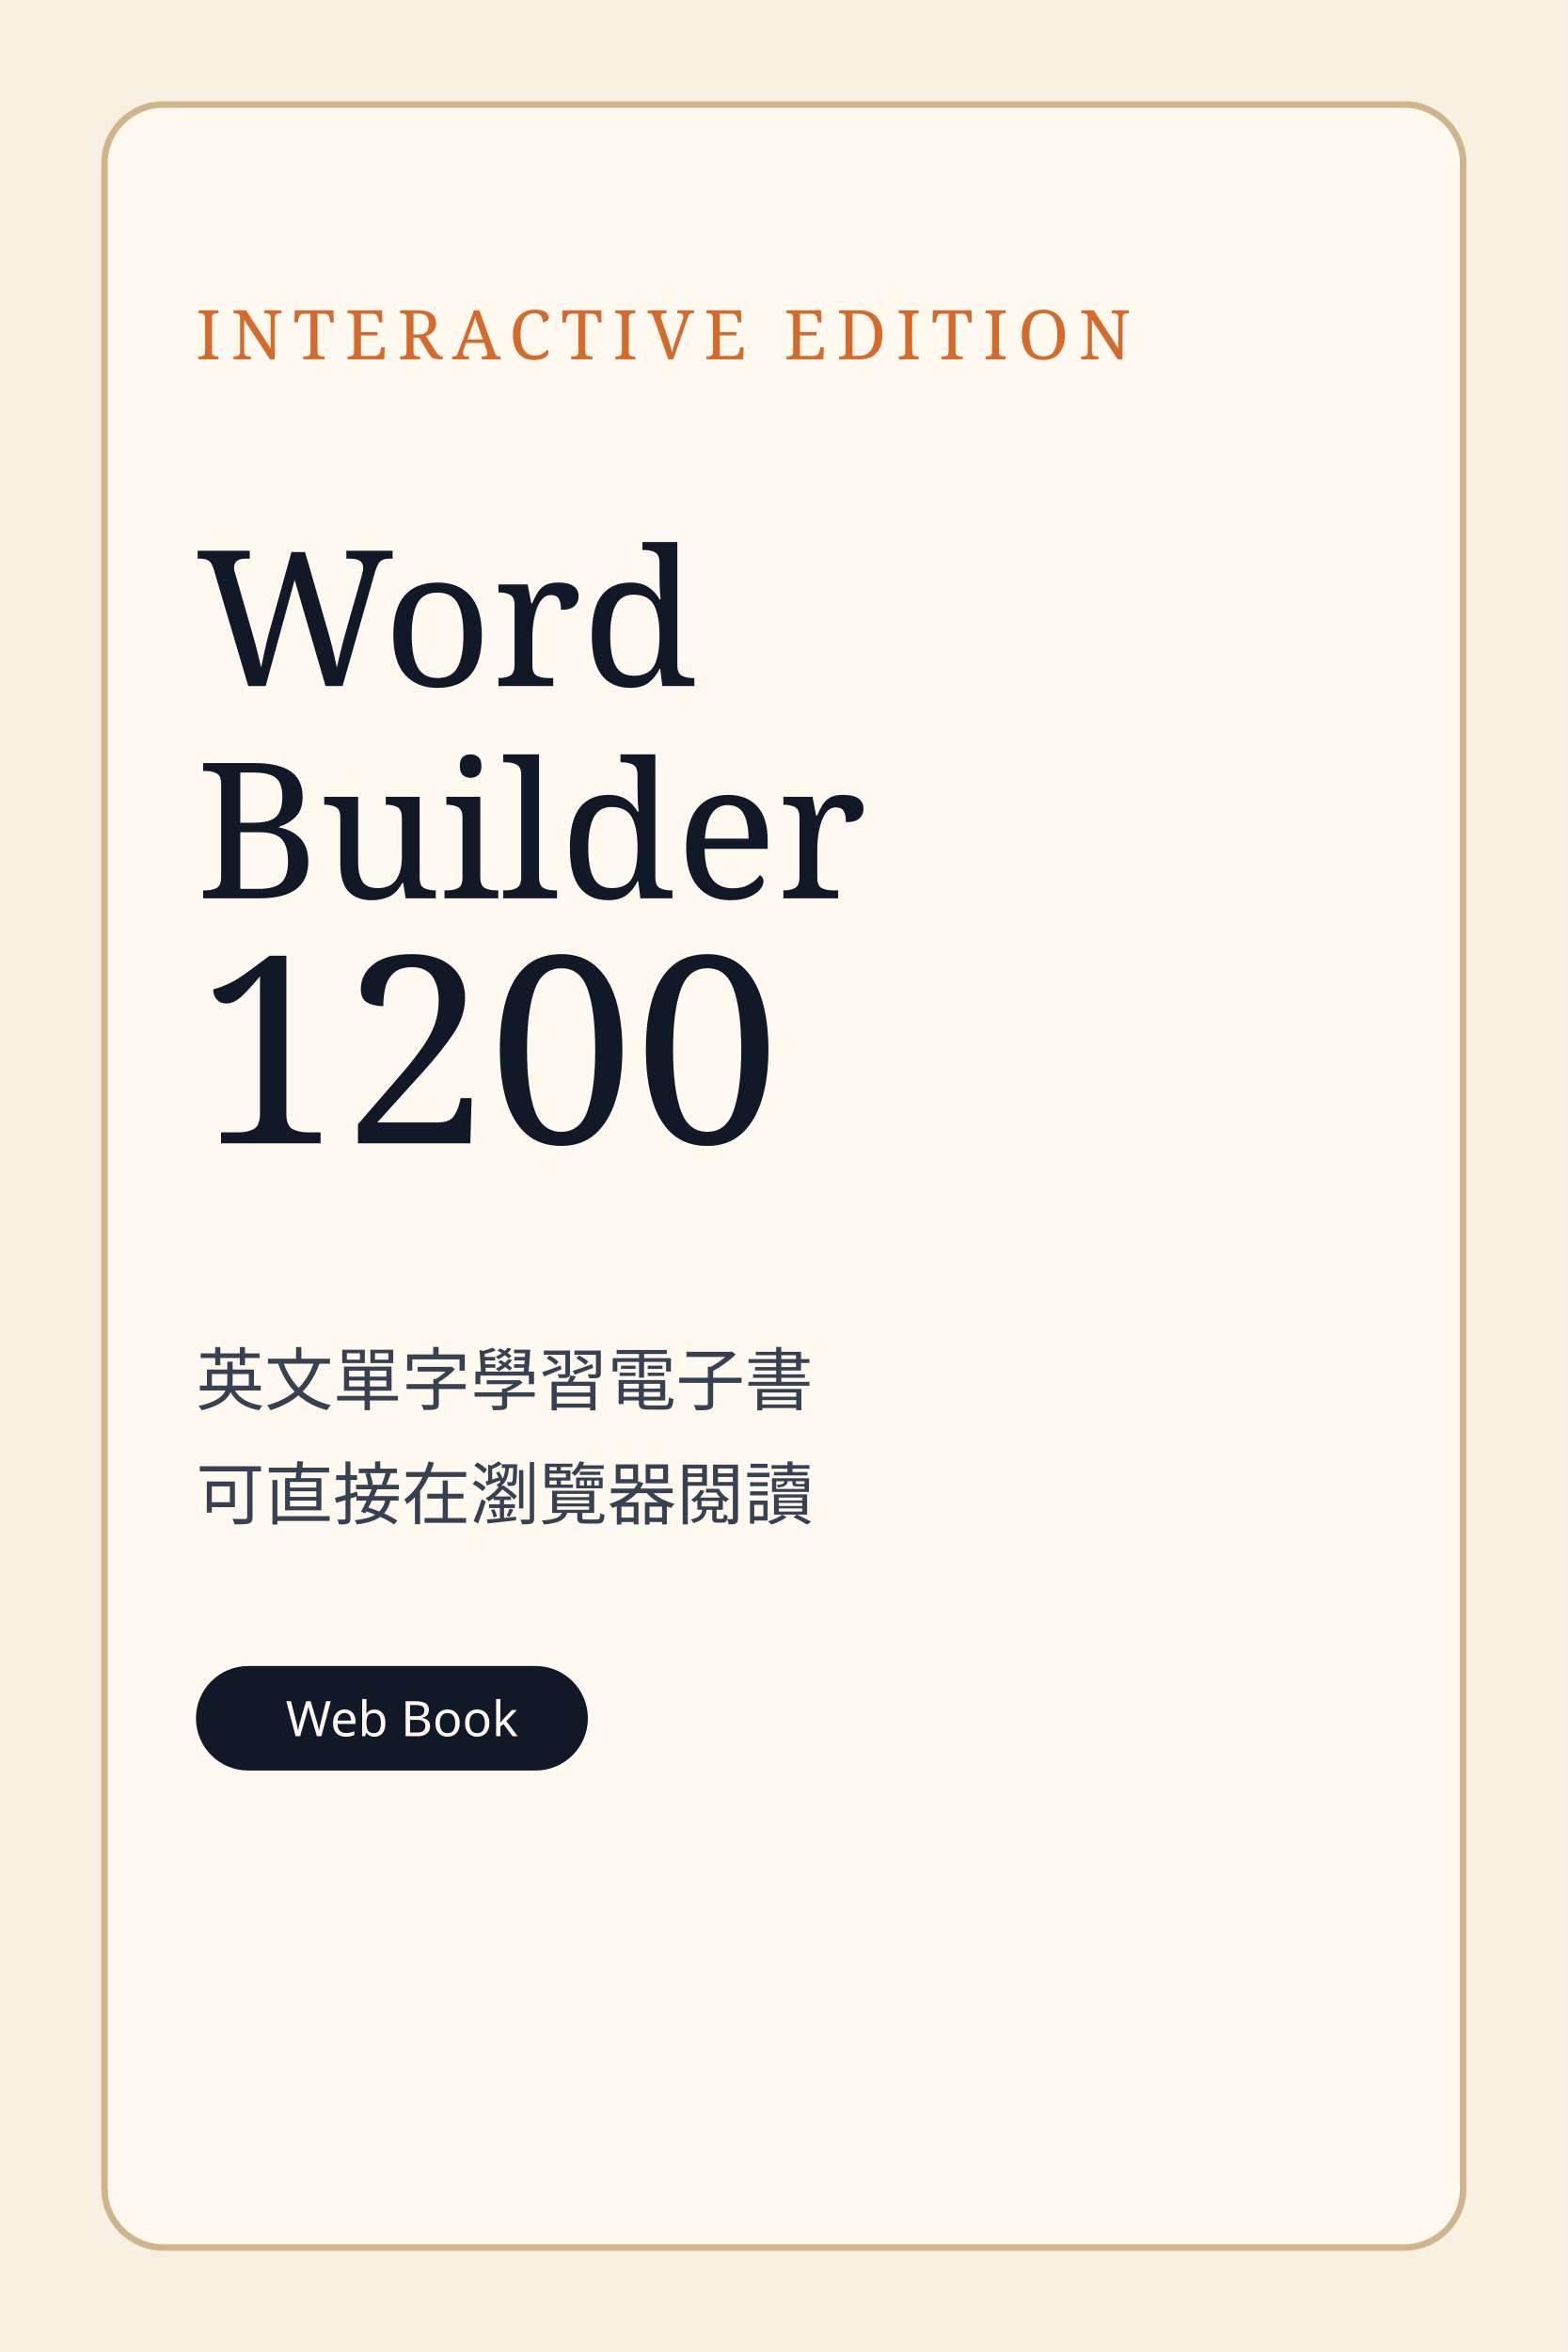
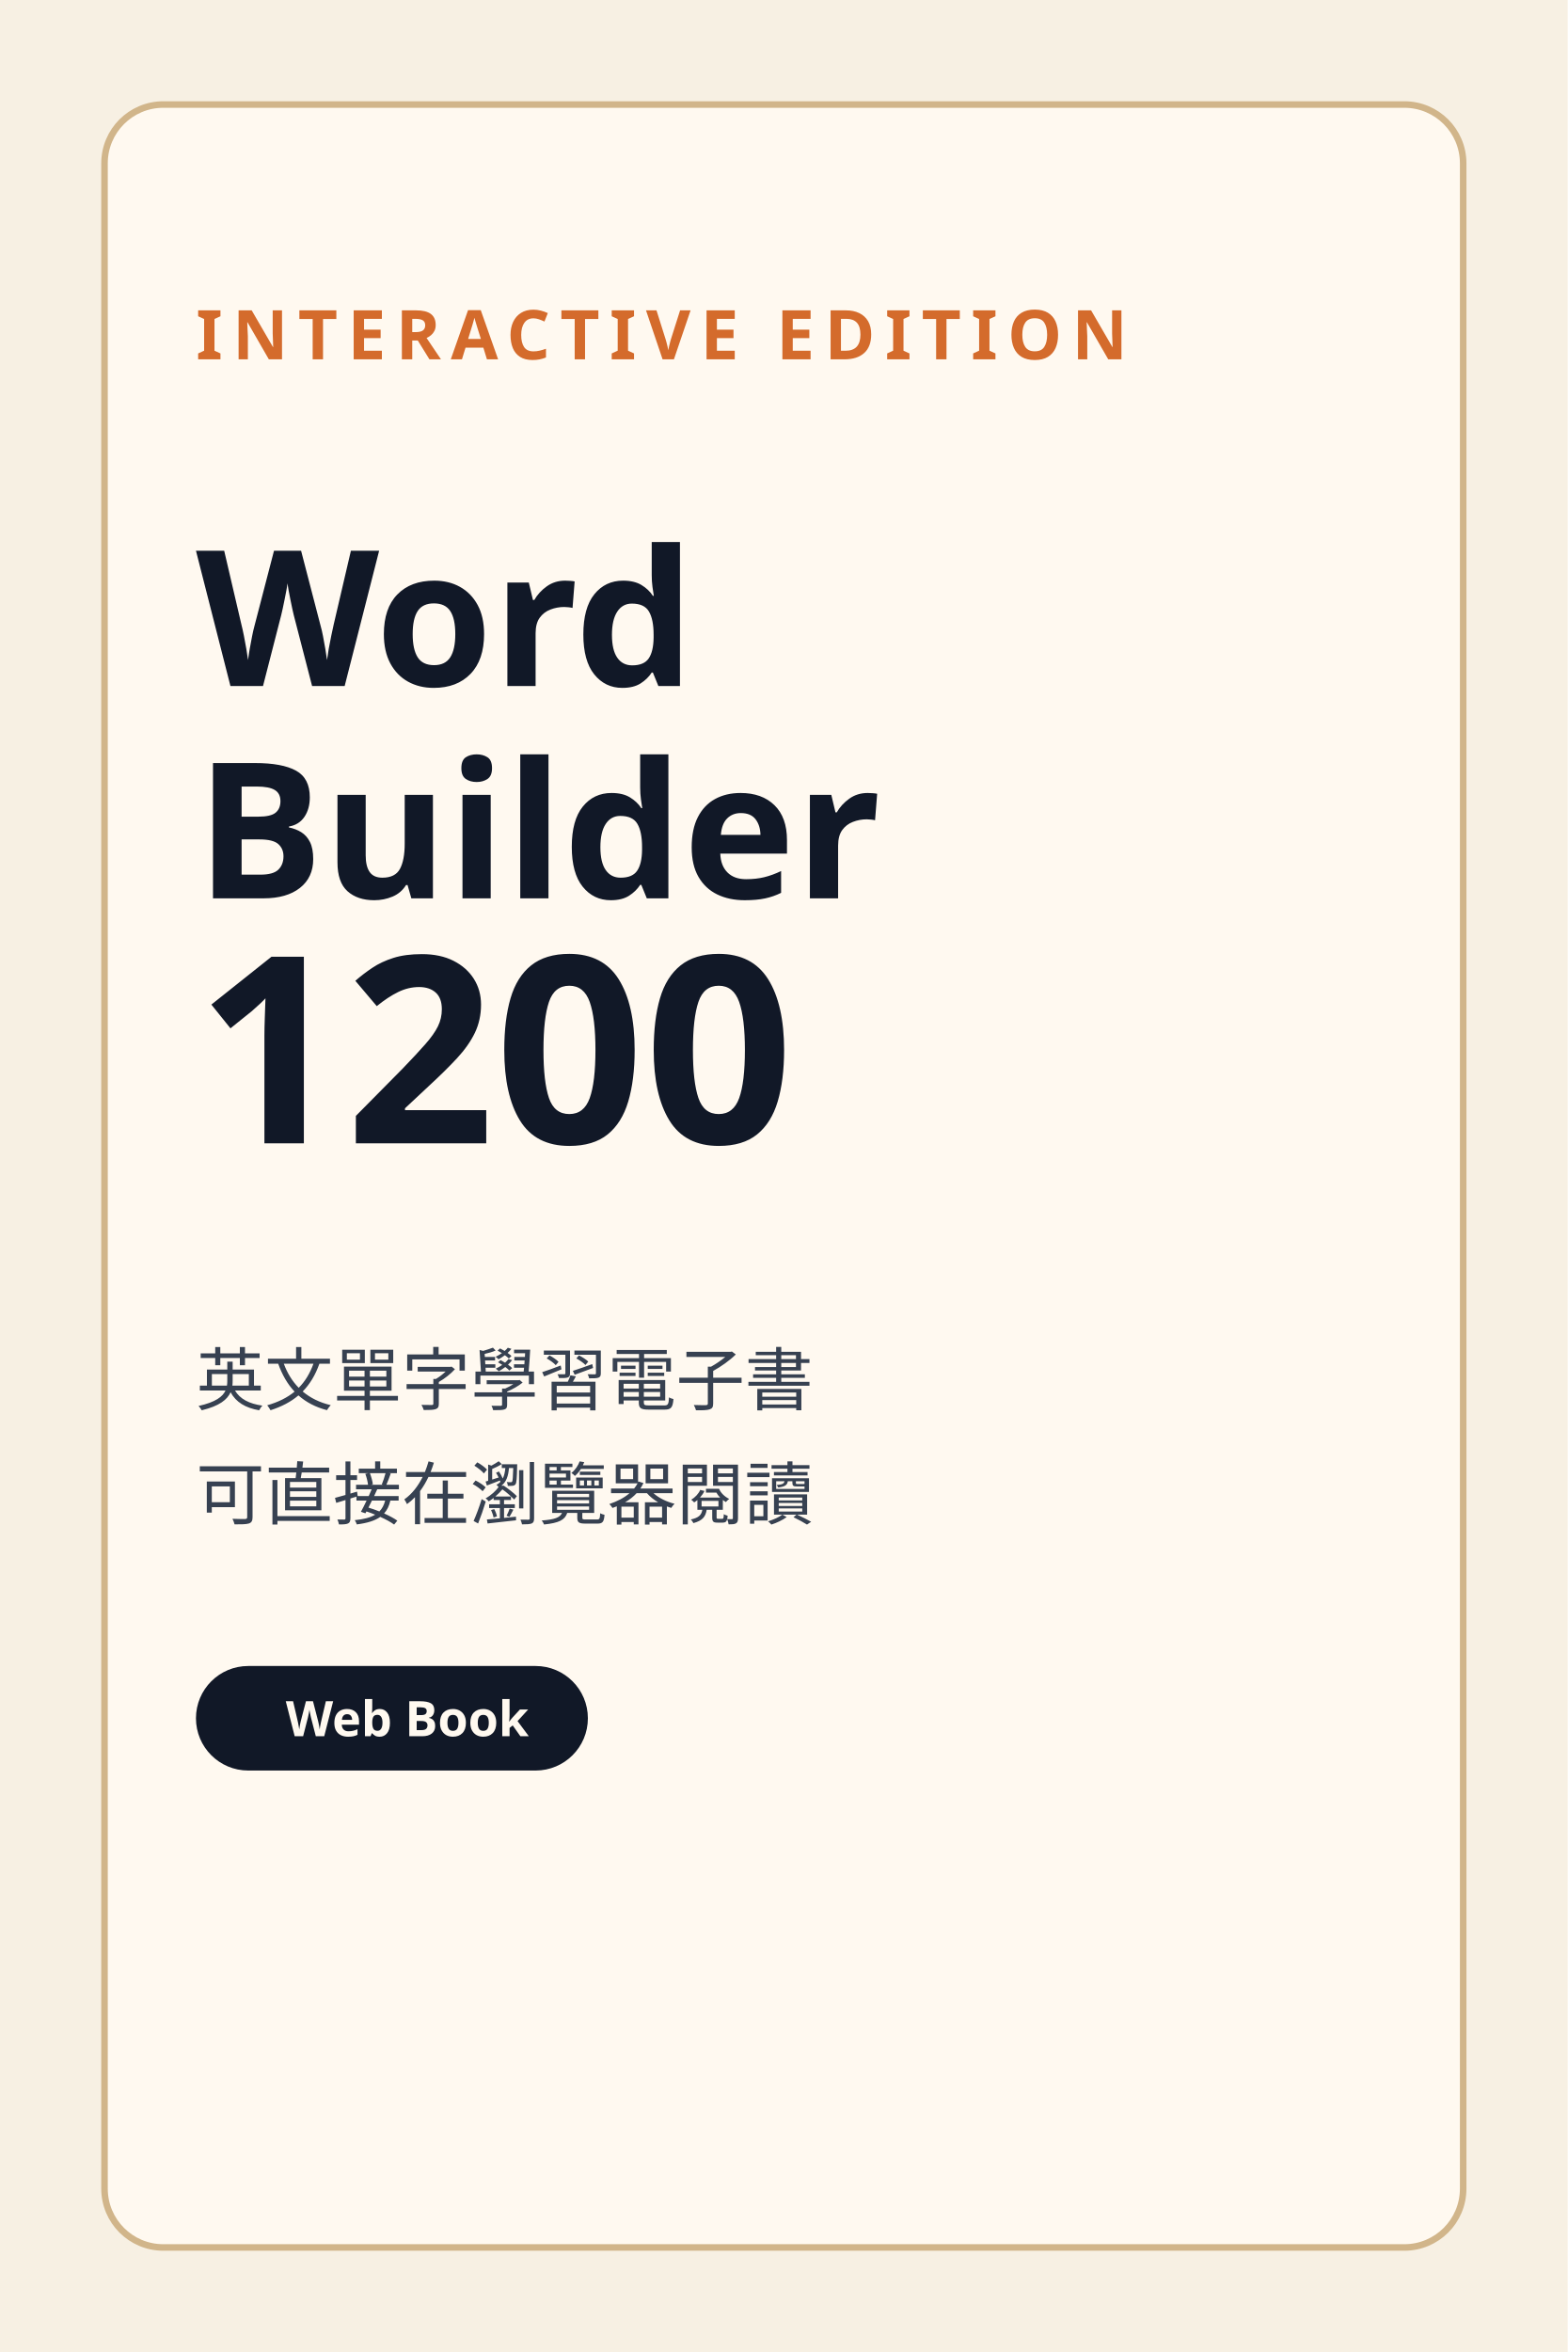
<svg xmlns="http://www.w3.org/2000/svg" width="960" height="1440" viewBox="0 0 960 1440" fill="none">
  <rect width="960" height="1440" fill="#F7F0E3" />
  <rect x="64" y="64" width="832" height="1312" rx="36" fill="#FFF9F0" stroke="#D1B58A" stroke-width="4" />
-   <text x="120" y="220" fill="#D46B2C" font-size="42" font-family="Georgia, serif" letter-spacing="6">INTERACTIVE EDITION</text>
-   <text x="120" y="420" fill="#111827" font-size="116" font-family="Georgia, serif">Word</text>
-   <text x="120" y="550" fill="#111827" font-size="116" font-family="Georgia, serif">Builder</text>
-   <text x="120" y="700" fill="#111827" font-size="160" font-family="Georgia, serif">1200</text>
+   <text x="120" y="220" fill="#D46B2C" font-size="42" font-family="'Trebuchet MS', 'Segoe UI', sans-serif" font-weight="700" letter-spacing="6">INTERACTIVE EDITION</text>
+   <text x="120" y="420" fill="#111827" font-size="116" font-family="'Trebuchet MS', 'Segoe UI', sans-serif" font-weight="800">Word</text>
+   <text x="120" y="550" fill="#111827" font-size="116" font-family="'Trebuchet MS', 'Segoe UI', sans-serif" font-weight="800">Builder</text>
+   <text x="120" y="700" fill="#111827" font-size="160" font-family="'Trebuchet MS', 'Segoe UI', sans-serif" font-weight="800">1200</text>
  <text x="120" y="860" fill="#374151" font-size="42" font-family="'Noto Sans TC', sans-serif">英文單字學習電子書</text>
  <text x="120" y="930" fill="#374151" font-size="42" font-family="'Noto Sans TC', sans-serif">可直接在瀏覽器閱讀</text>
  <rect x="120" y="1020" width="240" height="64" rx="32" fill="#111827" />
-   <text x="175" y="1063" fill="#FFF9F0" font-size="30" font-family="'Noto Sans TC', sans-serif">Web Book</text>
+   <text x="175" y="1063" fill="#FFF9F0" font-size="30" font-family="'Trebuchet MS', 'Segoe UI', sans-serif" font-weight="700">Web Book</text>
</svg>
